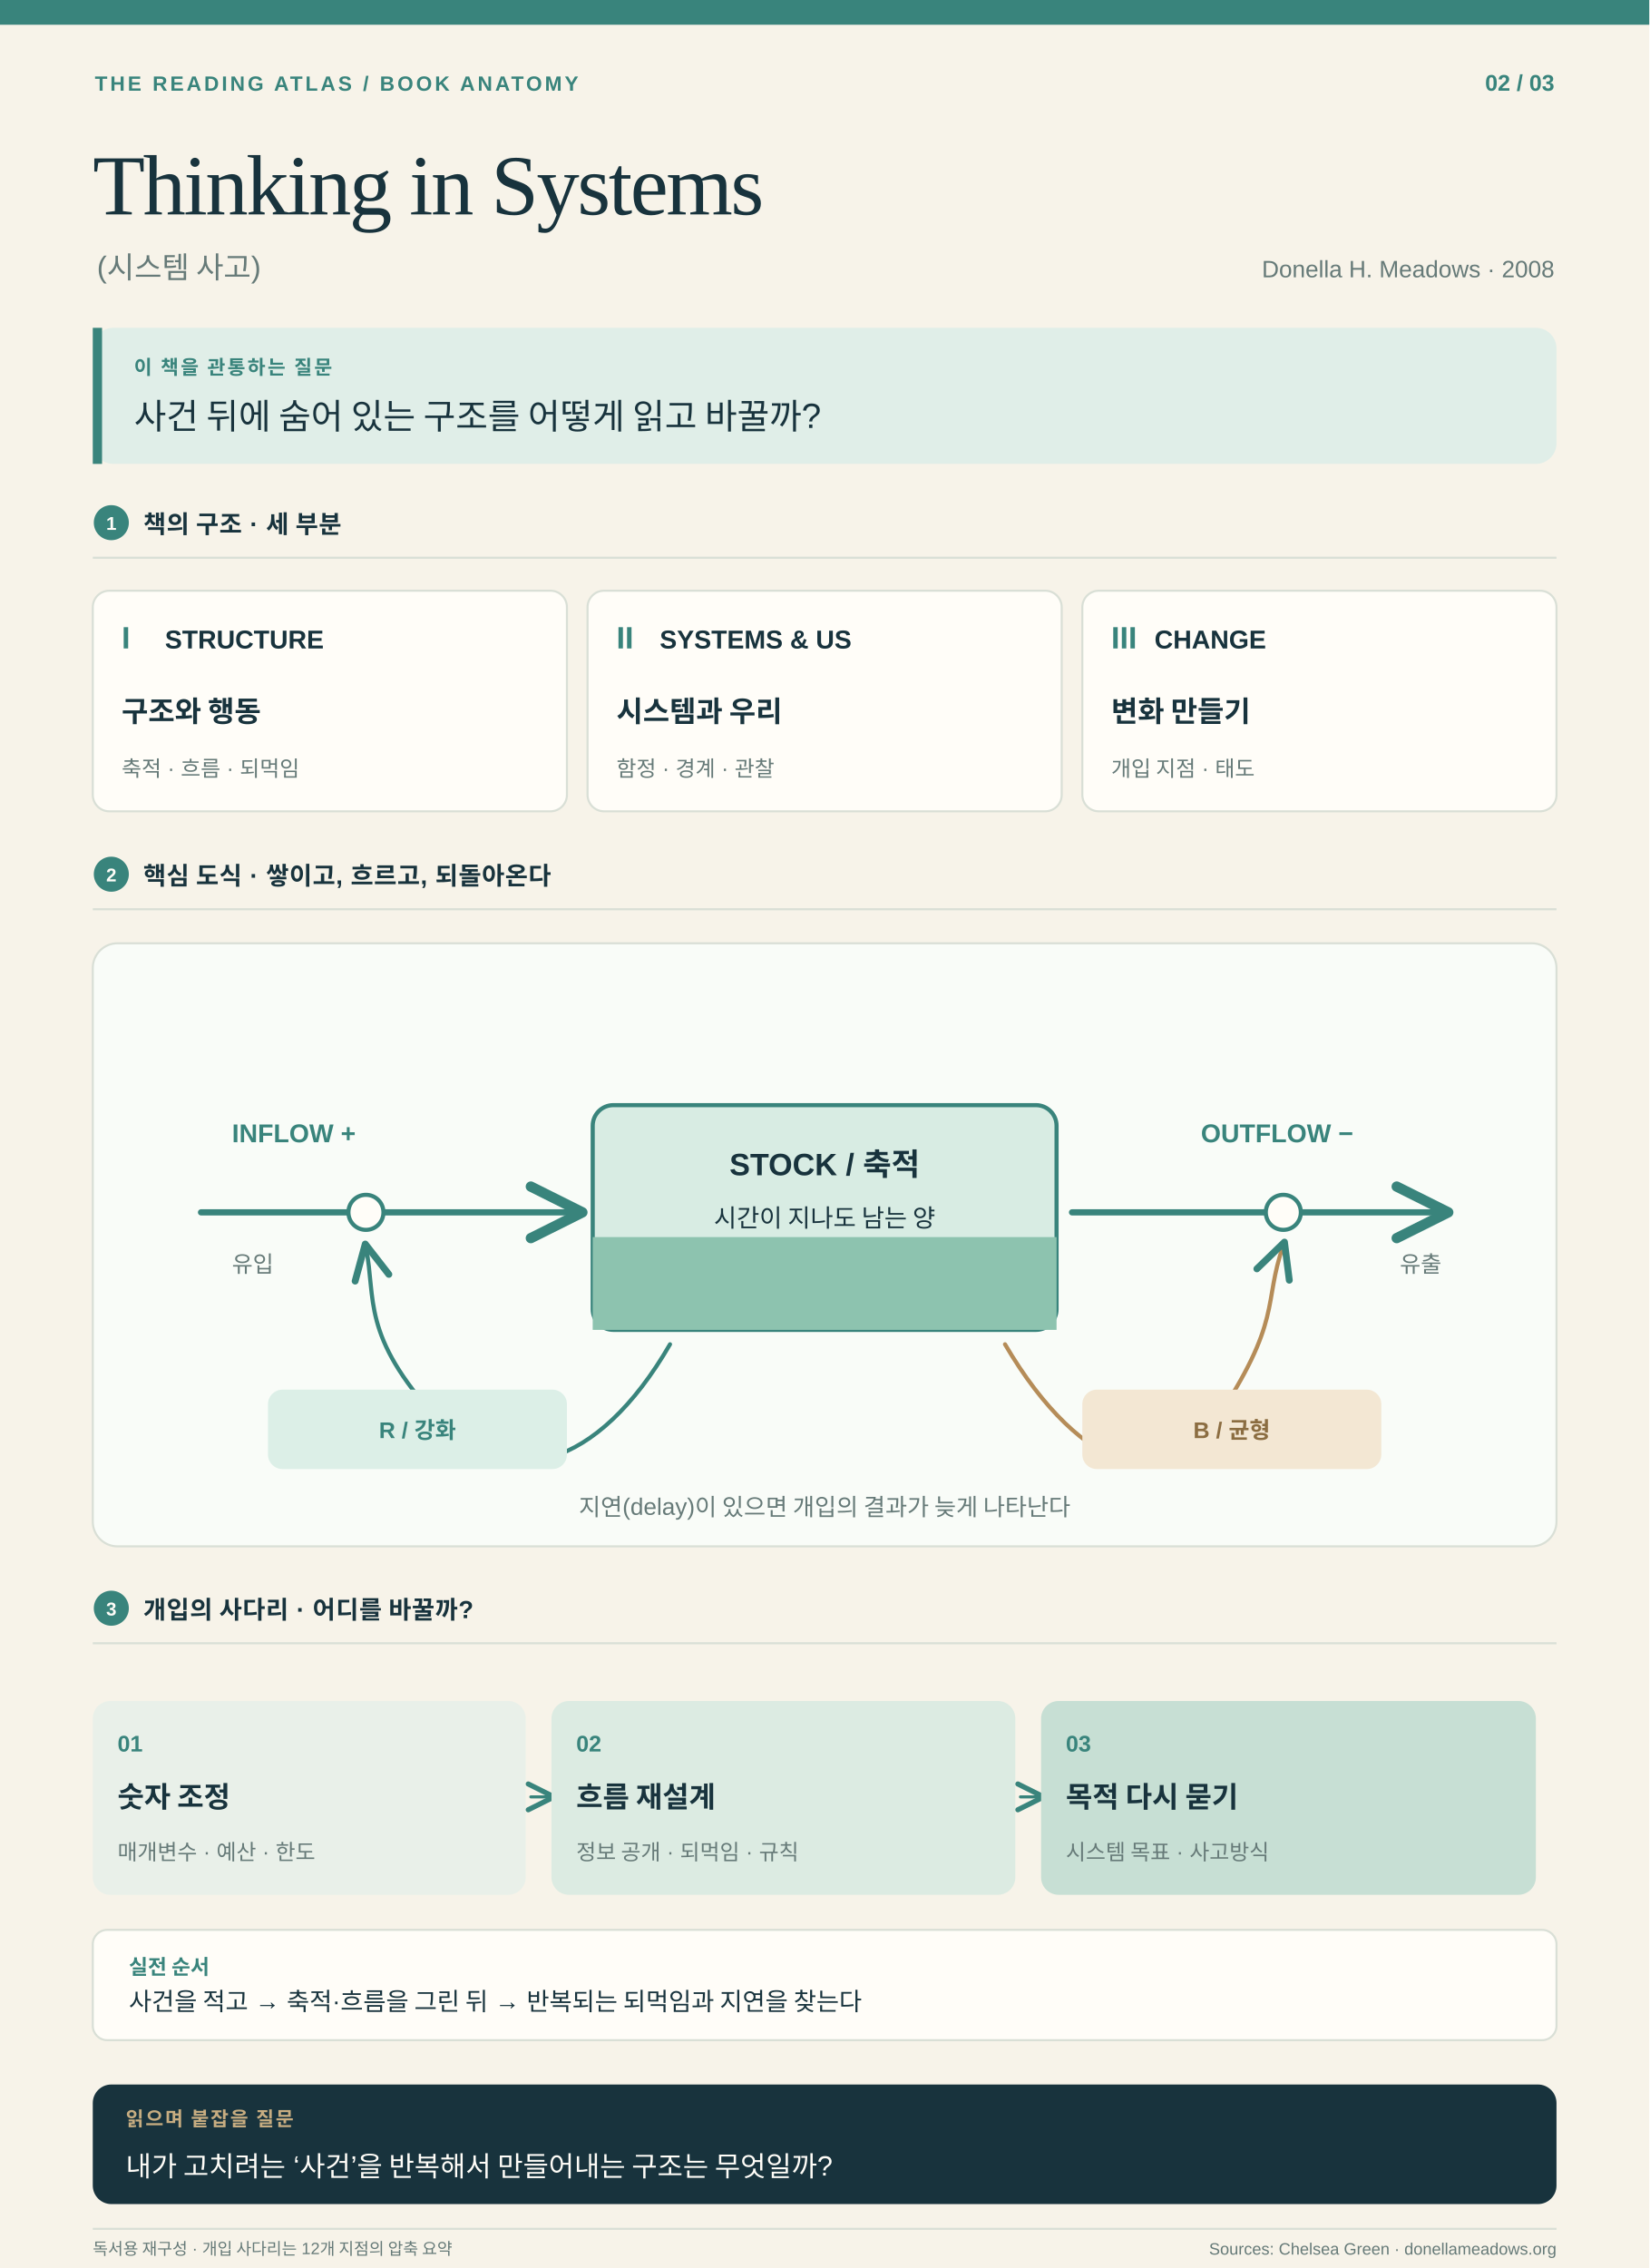
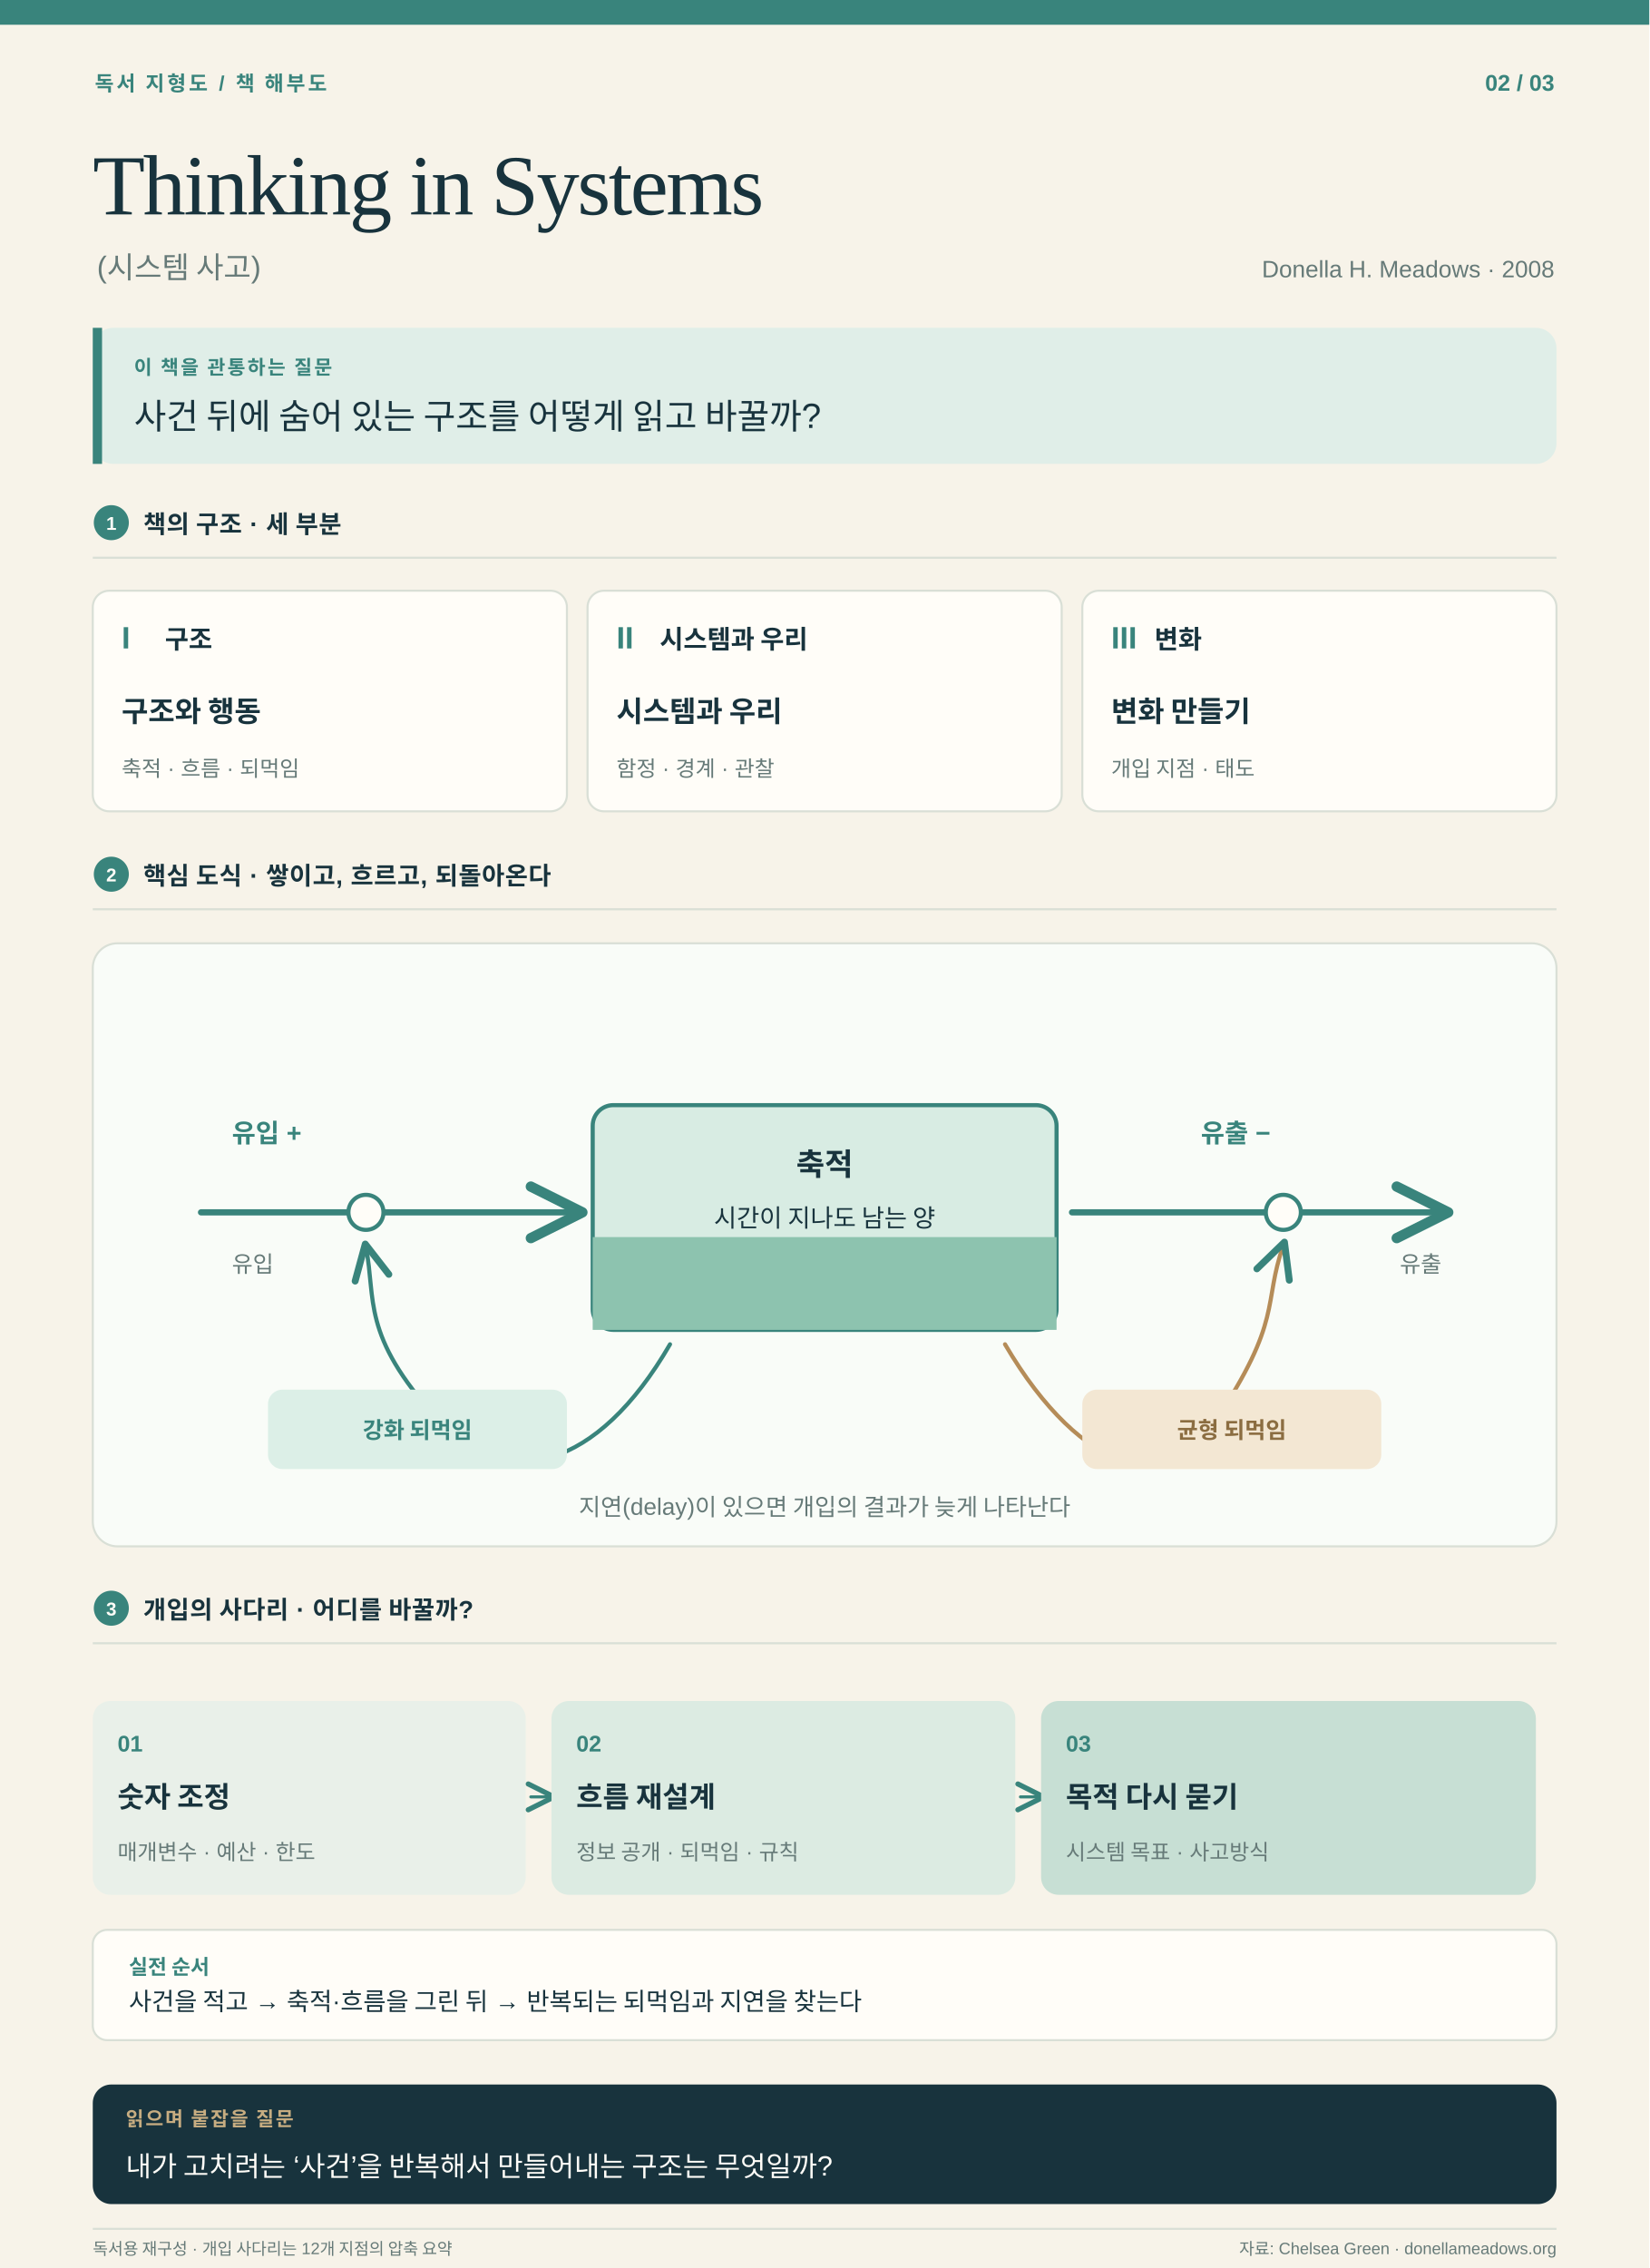
<svg xmlns="http://www.w3.org/2000/svg" viewBox="0 0 1600 2200" width="1600" height="2200" role="img">
  <rect width="1600" height="2200" fill="#f7f3e9" />
  <path d="M0 0 H1600 V24 H0Z" fill="#39847c" />
  <defs>
    <marker id="arr" viewBox="0 0 12 12" refX="10" refY="6" markerWidth="10" markerHeight="10" orient="auto">
      <path d="M1 1 11 6 1 11" fill="none" stroke="#39847c" stroke-width="2" stroke-linecap="round" stroke-linejoin="round" />
    </marker>
  </defs>
-   <text x="92" y="88" fill="#39847c" font-family="'Noto Sans KR', 'Apple SD Gothic Neo', 'Malgun Gothic', Arial, sans-serif" font-size="20" font-weight="700" text-anchor="start" letter-spacing="2.6">THE READING ATLAS   /   BOOK ANATOMY</text>
+   <text x="92" y="88" fill="#39847c" font-family="'Noto Sans KR', 'Apple SD Gothic Neo', 'Malgun Gothic', Arial, sans-serif" font-size="20" font-weight="700" text-anchor="start" letter-spacing="2.6">독서 지형도   /   책 해부도</text>
  <text x="1508" y="88" fill="#39847c" font-family="'Noto Sans KR', 'Apple SD Gothic Neo', 'Malgun Gothic', Arial, sans-serif" font-size="22" font-weight="700" text-anchor="end" letter-spacing="0">02 / 03</text>
  <text x="90" y="208" fill="#18333d" font-family="Georgia, 'Times New Roman', serif" font-size="83" font-weight="400" text-anchor="start" letter-spacing="-2">Thinking in Systems</text>
  <text x="94" y="269" fill="#667a78" font-family="'Noto Sans KR', 'Apple SD Gothic Neo', 'Malgun Gothic', Arial, sans-serif" font-size="29" font-weight="400" text-anchor="start" letter-spacing="0">(시스템 사고)</text>
  <text x="1508" y="269" fill="#667a78" font-family="'Noto Sans KR', 'Apple SD Gothic Neo', 'Malgun Gothic', Arial, sans-serif" font-size="23" font-weight="400" text-anchor="end" letter-spacing="0">Donella H. Meadows · 2008</text>
  <rect x="90" y="318" width="1420" height="132" rx="20" fill="#e0eee8" stroke="none" stroke-width="2" />
  <rect x="90" y="318" width="9" height="132" rx="0" fill="#39847c" stroke="none" stroke-width="2" />
  <text x="130" y="363" fill="#39847c" font-family="'Noto Sans KR', 'Apple SD Gothic Neo', 'Malgun Gothic', Arial, sans-serif" font-size="19" font-weight="700" text-anchor="start" letter-spacing="2">이 책을 관통하는 질문</text>
  <text x="130" y="416" fill="#18333d" font-family="'Noto Sans KR', 'Apple SD Gothic Neo', 'Malgun Gothic', Arial, sans-serif" font-size="34" font-weight="500" text-anchor="start" letter-spacing="0">사건 뒤에 숨어 있는 구조를 어떻게 읽고 바꿀까?</text>
  <circle cx="108" cy="507" r="17" fill="#39847c" stroke="none" stroke-width="2" />
  <text x="108" y="514" fill="#fffdf8" font-family="'Noto Sans KR', 'Apple SD Gothic Neo', 'Malgun Gothic', Arial, sans-serif" font-size="18" font-weight="700" text-anchor="middle" letter-spacing="0">1</text>
  <text x="139" y="517" fill="#18333d" font-family="'Noto Sans KR', 'Apple SD Gothic Neo', 'Malgun Gothic', Arial, sans-serif" font-size="24" font-weight="700" text-anchor="start" letter-spacing="0.5">책의 구조 · 세 부분</text>
  <line x1="90" y1="541" x2="1510" y2="541" stroke="#d9dfd6" stroke-width="2" />
  <rect x="90" y="573" width="460" height="214" rx="16" fill="#fffdf8" stroke="#d9dfd6" stroke-width="2" />
  <text x="118" y="629" fill="#39847c" font-family="'Noto Sans KR', 'Apple SD Gothic Neo', 'Malgun Gothic', Arial, sans-serif" font-size="30" font-weight="700" text-anchor="start" letter-spacing="0">I</text>
-   <text x="160" y="629" fill="#18333d" font-family="'Noto Sans KR', 'Apple SD Gothic Neo', 'Malgun Gothic', Arial, sans-serif" font-size="25" font-weight="700" text-anchor="start" letter-spacing="0">STRUCTURE</text>
+   <text x="160" y="629" fill="#18333d" font-family="'Noto Sans KR', 'Apple SD Gothic Neo', 'Malgun Gothic', Arial, sans-serif" font-size="25" font-weight="700" text-anchor="start" letter-spacing="0">구조</text>
  <text x="118" y="700" fill="#18333d" font-family="'Noto Sans KR', 'Apple SD Gothic Neo', 'Malgun Gothic', Arial, sans-serif" font-size="28" font-weight="600" text-anchor="start" letter-spacing="0">구조와 행동</text>
  <text x="118" y="753" fill="#667a78" font-family="'Noto Sans KR', 'Apple SD Gothic Neo', 'Malgun Gothic', Arial, sans-serif" font-size="21" font-weight="400" text-anchor="start" letter-spacing="0">축적 · 흐름 · 되먹임</text>
  <rect x="570" y="573" width="460" height="214" rx="16" fill="#fffdf8" stroke="#d9dfd6" stroke-width="2" />
  <text x="598" y="629" fill="#39847c" font-family="'Noto Sans KR', 'Apple SD Gothic Neo', 'Malgun Gothic', Arial, sans-serif" font-size="30" font-weight="700" text-anchor="start" letter-spacing="0">II</text>
-   <text x="640" y="629" fill="#18333d" font-family="'Noto Sans KR', 'Apple SD Gothic Neo', 'Malgun Gothic', Arial, sans-serif" font-size="25" font-weight="700" text-anchor="start" letter-spacing="0">SYSTEMS &amp; US</text>
+   <text x="640" y="629" fill="#18333d" font-family="'Noto Sans KR', 'Apple SD Gothic Neo', 'Malgun Gothic', Arial, sans-serif" font-size="25" font-weight="700" text-anchor="start" letter-spacing="0">시스템과 우리</text>
  <text x="598" y="700" fill="#18333d" font-family="'Noto Sans KR', 'Apple SD Gothic Neo', 'Malgun Gothic', Arial, sans-serif" font-size="28" font-weight="600" text-anchor="start" letter-spacing="0">시스템과 우리</text>
  <text x="598" y="753" fill="#667a78" font-family="'Noto Sans KR', 'Apple SD Gothic Neo', 'Malgun Gothic', Arial, sans-serif" font-size="21" font-weight="400" text-anchor="start" letter-spacing="0">함정 · 경계 · 관찰</text>
  <rect x="1050" y="573" width="460" height="214" rx="16" fill="#fffdf8" stroke="#d9dfd6" stroke-width="2" />
  <text x="1078" y="629" fill="#39847c" font-family="'Noto Sans KR', 'Apple SD Gothic Neo', 'Malgun Gothic', Arial, sans-serif" font-size="30" font-weight="700" text-anchor="start" letter-spacing="0">III</text>
-   <text x="1120" y="629" fill="#18333d" font-family="'Noto Sans KR', 'Apple SD Gothic Neo', 'Malgun Gothic', Arial, sans-serif" font-size="25" font-weight="700" text-anchor="start" letter-spacing="0">CHANGE</text>
+   <text x="1120" y="629" fill="#18333d" font-family="'Noto Sans KR', 'Apple SD Gothic Neo', 'Malgun Gothic', Arial, sans-serif" font-size="25" font-weight="700" text-anchor="start" letter-spacing="0">변화</text>
  <text x="1078" y="700" fill="#18333d" font-family="'Noto Sans KR', 'Apple SD Gothic Neo', 'Malgun Gothic', Arial, sans-serif" font-size="28" font-weight="600" text-anchor="start" letter-spacing="0">변화 만들기</text>
  <text x="1078" y="753" fill="#667a78" font-family="'Noto Sans KR', 'Apple SD Gothic Neo', 'Malgun Gothic', Arial, sans-serif" font-size="21" font-weight="400" text-anchor="start" letter-spacing="0">개입 지점 · 태도</text>
  <circle cx="108" cy="848" r="17" fill="#39847c" stroke="none" stroke-width="2" />
  <text x="108" y="855" fill="#fffdf8" font-family="'Noto Sans KR', 'Apple SD Gothic Neo', 'Malgun Gothic', Arial, sans-serif" font-size="18" font-weight="700" text-anchor="middle" letter-spacing="0">2</text>
  <text x="139" y="858" fill="#18333d" font-family="'Noto Sans KR', 'Apple SD Gothic Neo', 'Malgun Gothic', Arial, sans-serif" font-size="24" font-weight="700" text-anchor="start" letter-spacing="0.5">핵심 도식 · 쌓이고, 흐르고, 되돌아온다</text>
  <line x1="90" y1="882" x2="1510" y2="882" stroke="#d9dfd6" stroke-width="2" />
  <rect x="90" y="915" width="1420" height="585" rx="24" fill="#f9fcf8" stroke="#d9dfd6" stroke-width="2" />
  <rect x="575" y="1072" width="450" height="218" rx="20" fill="#d8ece3" stroke="#39847c" stroke-width="4" />
  <rect x="575" y="1200" width="450" height="90" rx="0" fill="#8dc3af" stroke="none" stroke-width="2" />
-   <text x="800" y="1140" fill="#18333d" font-family="'Noto Sans KR', 'Apple SD Gothic Neo', 'Malgun Gothic', Arial, sans-serif" font-size="30" font-weight="700" text-anchor="middle" letter-spacing="0">STOCK  /  축적</text>
+   <text x="800" y="1140" fill="#18333d" font-family="'Noto Sans KR', 'Apple SD Gothic Neo', 'Malgun Gothic', Arial, sans-serif" font-size="30" font-weight="700" text-anchor="middle" letter-spacing="0">축적</text>
  <text x="800" y="1190" fill="#18333d" font-family="'Noto Sans KR', 'Apple SD Gothic Neo', 'Malgun Gothic', Arial, sans-serif" font-size="24" font-weight="400" text-anchor="middle" letter-spacing="0">시간이 지나도 남는 양</text>
  <path d="M195 1176 H560" stroke="#39847c" stroke-width="6" fill="none" stroke-linecap="round" stroke-linejoin="round" marker-end="url(#arr)" />
  <path d="M1040 1176 H1400" stroke="#39847c" stroke-width="6" fill="none" stroke-linecap="round" stroke-linejoin="round" marker-end="url(#arr)" />
  <circle cx="355" cy="1176" r="17" fill="#fffdf8" stroke="#39847c" stroke-width="4" />
  <circle cx="1245" cy="1176" r="17" fill="#fffdf8" stroke="#39847c" stroke-width="4" />
-   <text x="225" y="1108" fill="#39847c" font-family="'Noto Sans KR', 'Apple SD Gothic Neo', 'Malgun Gothic', Arial, sans-serif" font-size="25" font-weight="700" text-anchor="start" letter-spacing="0">INFLOW  +</text>
-   <text x="1165" y="1108" fill="#39847c" font-family="'Noto Sans KR', 'Apple SD Gothic Neo', 'Malgun Gothic', Arial, sans-serif" font-size="25" font-weight="700" text-anchor="start" letter-spacing="0">OUTFLOW  −</text>
+   <text x="225" y="1108" fill="#39847c" font-family="'Noto Sans KR', 'Apple SD Gothic Neo', 'Malgun Gothic', Arial, sans-serif" font-size="25" font-weight="700" text-anchor="start" letter-spacing="0">유입  +</text>
+   <text x="1165" y="1108" fill="#39847c" font-family="'Noto Sans KR', 'Apple SD Gothic Neo', 'Malgun Gothic', Arial, sans-serif" font-size="25" font-weight="700" text-anchor="start" letter-spacing="0">유출  −</text>
  <text x="225" y="1234" fill="#667a78" font-family="'Noto Sans KR', 'Apple SD Gothic Neo', 'Malgun Gothic', Arial, sans-serif" font-size="22" font-weight="400" text-anchor="start" letter-spacing="0">유입</text>
  <text x="1358" y="1234" fill="#667a78" font-family="'Noto Sans KR', 'Apple SD Gothic Neo', 'Malgun Gothic', Arial, sans-serif" font-size="22" font-weight="end" text-anchor="start" letter-spacing="0">유출</text>
  <path d="M975 1304 C1050 1432 1140 1454 1178 1380 C1245 1280 1225 1265 1245 1208" stroke="#b58c58" stroke-width="4" fill="none" stroke-linecap="round" stroke-linejoin="round" marker-end="url(#arr)" />
  <path d="M650 1304 C580 1425 490 1450 424 1376 C350 1295 365 1260 355 1210" stroke="#39847c" stroke-width="4" fill="none" stroke-linecap="round" stroke-linejoin="round" marker-end="url(#arr)" />
  <rect x="1050" y="1348" width="290" height="77" rx="14" fill="#f3e7d3" stroke="none" stroke-width="2" />
-   <text x="1195" y="1395" fill="#8b6d41" font-family="'Noto Sans KR', 'Apple SD Gothic Neo', 'Malgun Gothic', Arial, sans-serif" font-size="22" font-weight="700" text-anchor="middle" letter-spacing="0">B  /  균형</text>
+   <text x="1195" y="1395" fill="#8b6d41" font-family="'Noto Sans KR', 'Apple SD Gothic Neo', 'Malgun Gothic', Arial, sans-serif" font-size="22" font-weight="700" text-anchor="middle" letter-spacing="0">균형 되먹임</text>
  <rect x="260" y="1348" width="290" height="77" rx="14" fill="#dcefe7" stroke="none" stroke-width="2" />
-   <text x="405" y="1395" fill="#39847c" font-family="'Noto Sans KR', 'Apple SD Gothic Neo', 'Malgun Gothic', Arial, sans-serif" font-size="22" font-weight="700" text-anchor="middle" letter-spacing="0">R  /  강화</text>
+   <text x="405" y="1395" fill="#39847c" font-family="'Noto Sans KR', 'Apple SD Gothic Neo', 'Malgun Gothic', Arial, sans-serif" font-size="22" font-weight="700" text-anchor="middle" letter-spacing="0">강화 되먹임</text>
  <text x="800" y="1470" fill="#667a78" font-family="'Noto Sans KR', 'Apple SD Gothic Neo', 'Malgun Gothic', Arial, sans-serif" font-size="23" font-weight="400" text-anchor="middle" letter-spacing="0">지연(delay)이 있으면 개입의 결과가 늦게 나타난다</text>
  <circle cx="108" cy="1560" r="17" fill="#39847c" stroke="none" stroke-width="2" />
  <text x="108" y="1567" fill="#fffdf8" font-family="'Noto Sans KR', 'Apple SD Gothic Neo', 'Malgun Gothic', Arial, sans-serif" font-size="18" font-weight="700" text-anchor="middle" letter-spacing="0">3</text>
  <text x="139" y="1570" fill="#18333d" font-family="'Noto Sans KR', 'Apple SD Gothic Neo', 'Malgun Gothic', Arial, sans-serif" font-size="24" font-weight="700" text-anchor="start" letter-spacing="0.5">개입의 사다리 · 어디를 바꿀까?</text>
  <line x1="90" y1="1594" x2="1510" y2="1594" stroke="#d9dfd6" stroke-width="2" />
  <rect x="90" y="1650" width="420" height="188" rx="17" fill="#e9f0e9" stroke="none" stroke-width="2" />
  <text x="114" y="1699" fill="#39847c" font-family="'Noto Sans KR', 'Apple SD Gothic Neo', 'Malgun Gothic', Arial, sans-serif" font-size="22" font-weight="700" text-anchor="start" letter-spacing="0">01</text>
  <text x="114" y="1753" fill="#18333d" font-family="'Noto Sans KR', 'Apple SD Gothic Neo', 'Malgun Gothic', Arial, sans-serif" font-size="28" font-weight="700" text-anchor="start" letter-spacing="0">숫자 조정</text>
  <text x="114" y="1804" fill="#667a78" font-family="'Noto Sans KR', 'Apple SD Gothic Neo', 'Malgun Gothic', Arial, sans-serif" font-size="21" font-weight="400" text-anchor="start" letter-spacing="0">매개변수 · 예산 · 한도</text>
  <path d="M515 1743 h20" stroke="#39847c" stroke-width="3" fill="none" stroke-linecap="round" stroke-linejoin="round" marker-end="url(#arr)" />
  <rect x="535" y="1650" width="450" height="188" rx="17" fill="#dcebe2" stroke="none" stroke-width="2" />
  <text x="559" y="1699" fill="#39847c" font-family="'Noto Sans KR', 'Apple SD Gothic Neo', 'Malgun Gothic', Arial, sans-serif" font-size="22" font-weight="700" text-anchor="start" letter-spacing="0">02</text>
  <text x="559" y="1753" fill="#18333d" font-family="'Noto Sans KR', 'Apple SD Gothic Neo', 'Malgun Gothic', Arial, sans-serif" font-size="28" font-weight="700" text-anchor="start" letter-spacing="0">흐름 재설계</text>
  <text x="559" y="1804" fill="#667a78" font-family="'Noto Sans KR', 'Apple SD Gothic Neo', 'Malgun Gothic', Arial, sans-serif" font-size="21" font-weight="400" text-anchor="start" letter-spacing="0">정보 공개 · 되먹임 · 규칙</text>
  <path d="M990 1743 h20" stroke="#39847c" stroke-width="3" fill="none" stroke-linecap="round" stroke-linejoin="round" marker-end="url(#arr)" />
  <rect x="1010" y="1650" width="480" height="188" rx="17" fill="#c7dfd4" stroke="none" stroke-width="2" />
  <text x="1034" y="1699" fill="#39847c" font-family="'Noto Sans KR', 'Apple SD Gothic Neo', 'Malgun Gothic', Arial, sans-serif" font-size="22" font-weight="700" text-anchor="start" letter-spacing="0">03</text>
  <text x="1034" y="1753" fill="#18333d" font-family="'Noto Sans KR', 'Apple SD Gothic Neo', 'Malgun Gothic', Arial, sans-serif" font-size="28" font-weight="700" text-anchor="start" letter-spacing="0">목적 다시 묻기</text>
  <text x="1034" y="1804" fill="#667a78" font-family="'Noto Sans KR', 'Apple SD Gothic Neo', 'Malgun Gothic', Arial, sans-serif" font-size="21" font-weight="400" text-anchor="start" letter-spacing="0">시스템 목표 · 사고방식</text>
  <rect x="90" y="1872" width="1420" height="107" rx="14" fill="#fffdf8" stroke="#d9dfd6" stroke-width="2" />
  <text x="125" y="1915" fill="#39847c" font-family="'Noto Sans KR', 'Apple SD Gothic Neo', 'Malgun Gothic', Arial, sans-serif" font-size="20" font-weight="700" text-anchor="start" letter-spacing="0">실전 순서</text>
  <text x="125" y="1950" fill="#18333d" font-family="'Noto Sans KR', 'Apple SD Gothic Neo', 'Malgun Gothic', Arial, sans-serif" font-size="24" font-weight="500" text-anchor="start" letter-spacing="0">사건을 적고 → 축적·흐름을 그린 뒤 → 반복되는 되먹임과 지연을 찾는다</text>
  <rect x="90" y="2022" width="1420" height="116" rx="18" fill="#18333d" stroke="none" stroke-width="2" />
  <text x="122" y="2062" fill="#c7ad81" font-family="'Noto Sans KR', 'Apple SD Gothic Neo', 'Malgun Gothic', Arial, sans-serif" font-size="19" font-weight="700" text-anchor="start" letter-spacing="1.6">읽으며 붙잡을 질문</text>
  <text x="122" y="2111" fill="#fffdf8" font-family="'Noto Sans KR', 'Apple SD Gothic Neo', 'Malgun Gothic', Arial, sans-serif" font-size="27" font-weight="500" text-anchor="start" letter-spacing="0">내가 고치려는 ‘사건’을 반복해서 만들어내는 구조는 무엇일까?</text>
  <line x1="90" y1="2162" x2="1510" y2="2162" stroke="#d9dfd6" stroke-width="2" />
  <text x="90" y="2187" fill="#667a78" font-family="'Noto Sans KR', 'Apple SD Gothic Neo', 'Malgun Gothic', Arial, sans-serif" font-size="16" font-weight="400" text-anchor="start" letter-spacing="0">독서용 재구성 · 개입 사다리는 12개 지점의 압축 요약</text>
-   <text x="1510" y="2187" fill="#667a78" font-family="'Noto Sans KR', 'Apple SD Gothic Neo', 'Malgun Gothic', Arial, sans-serif" font-size="16" font-weight="400" text-anchor="end" letter-spacing="0">Sources: Chelsea Green · donellameadows.org</text>
+   <text x="1510" y="2187" fill="#667a78" font-family="'Noto Sans KR', 'Apple SD Gothic Neo', 'Malgun Gothic', Arial, sans-serif" font-size="16" font-weight="400" text-anchor="end" letter-spacing="0">자료: Chelsea Green · donellameadows.org</text>
</svg>
